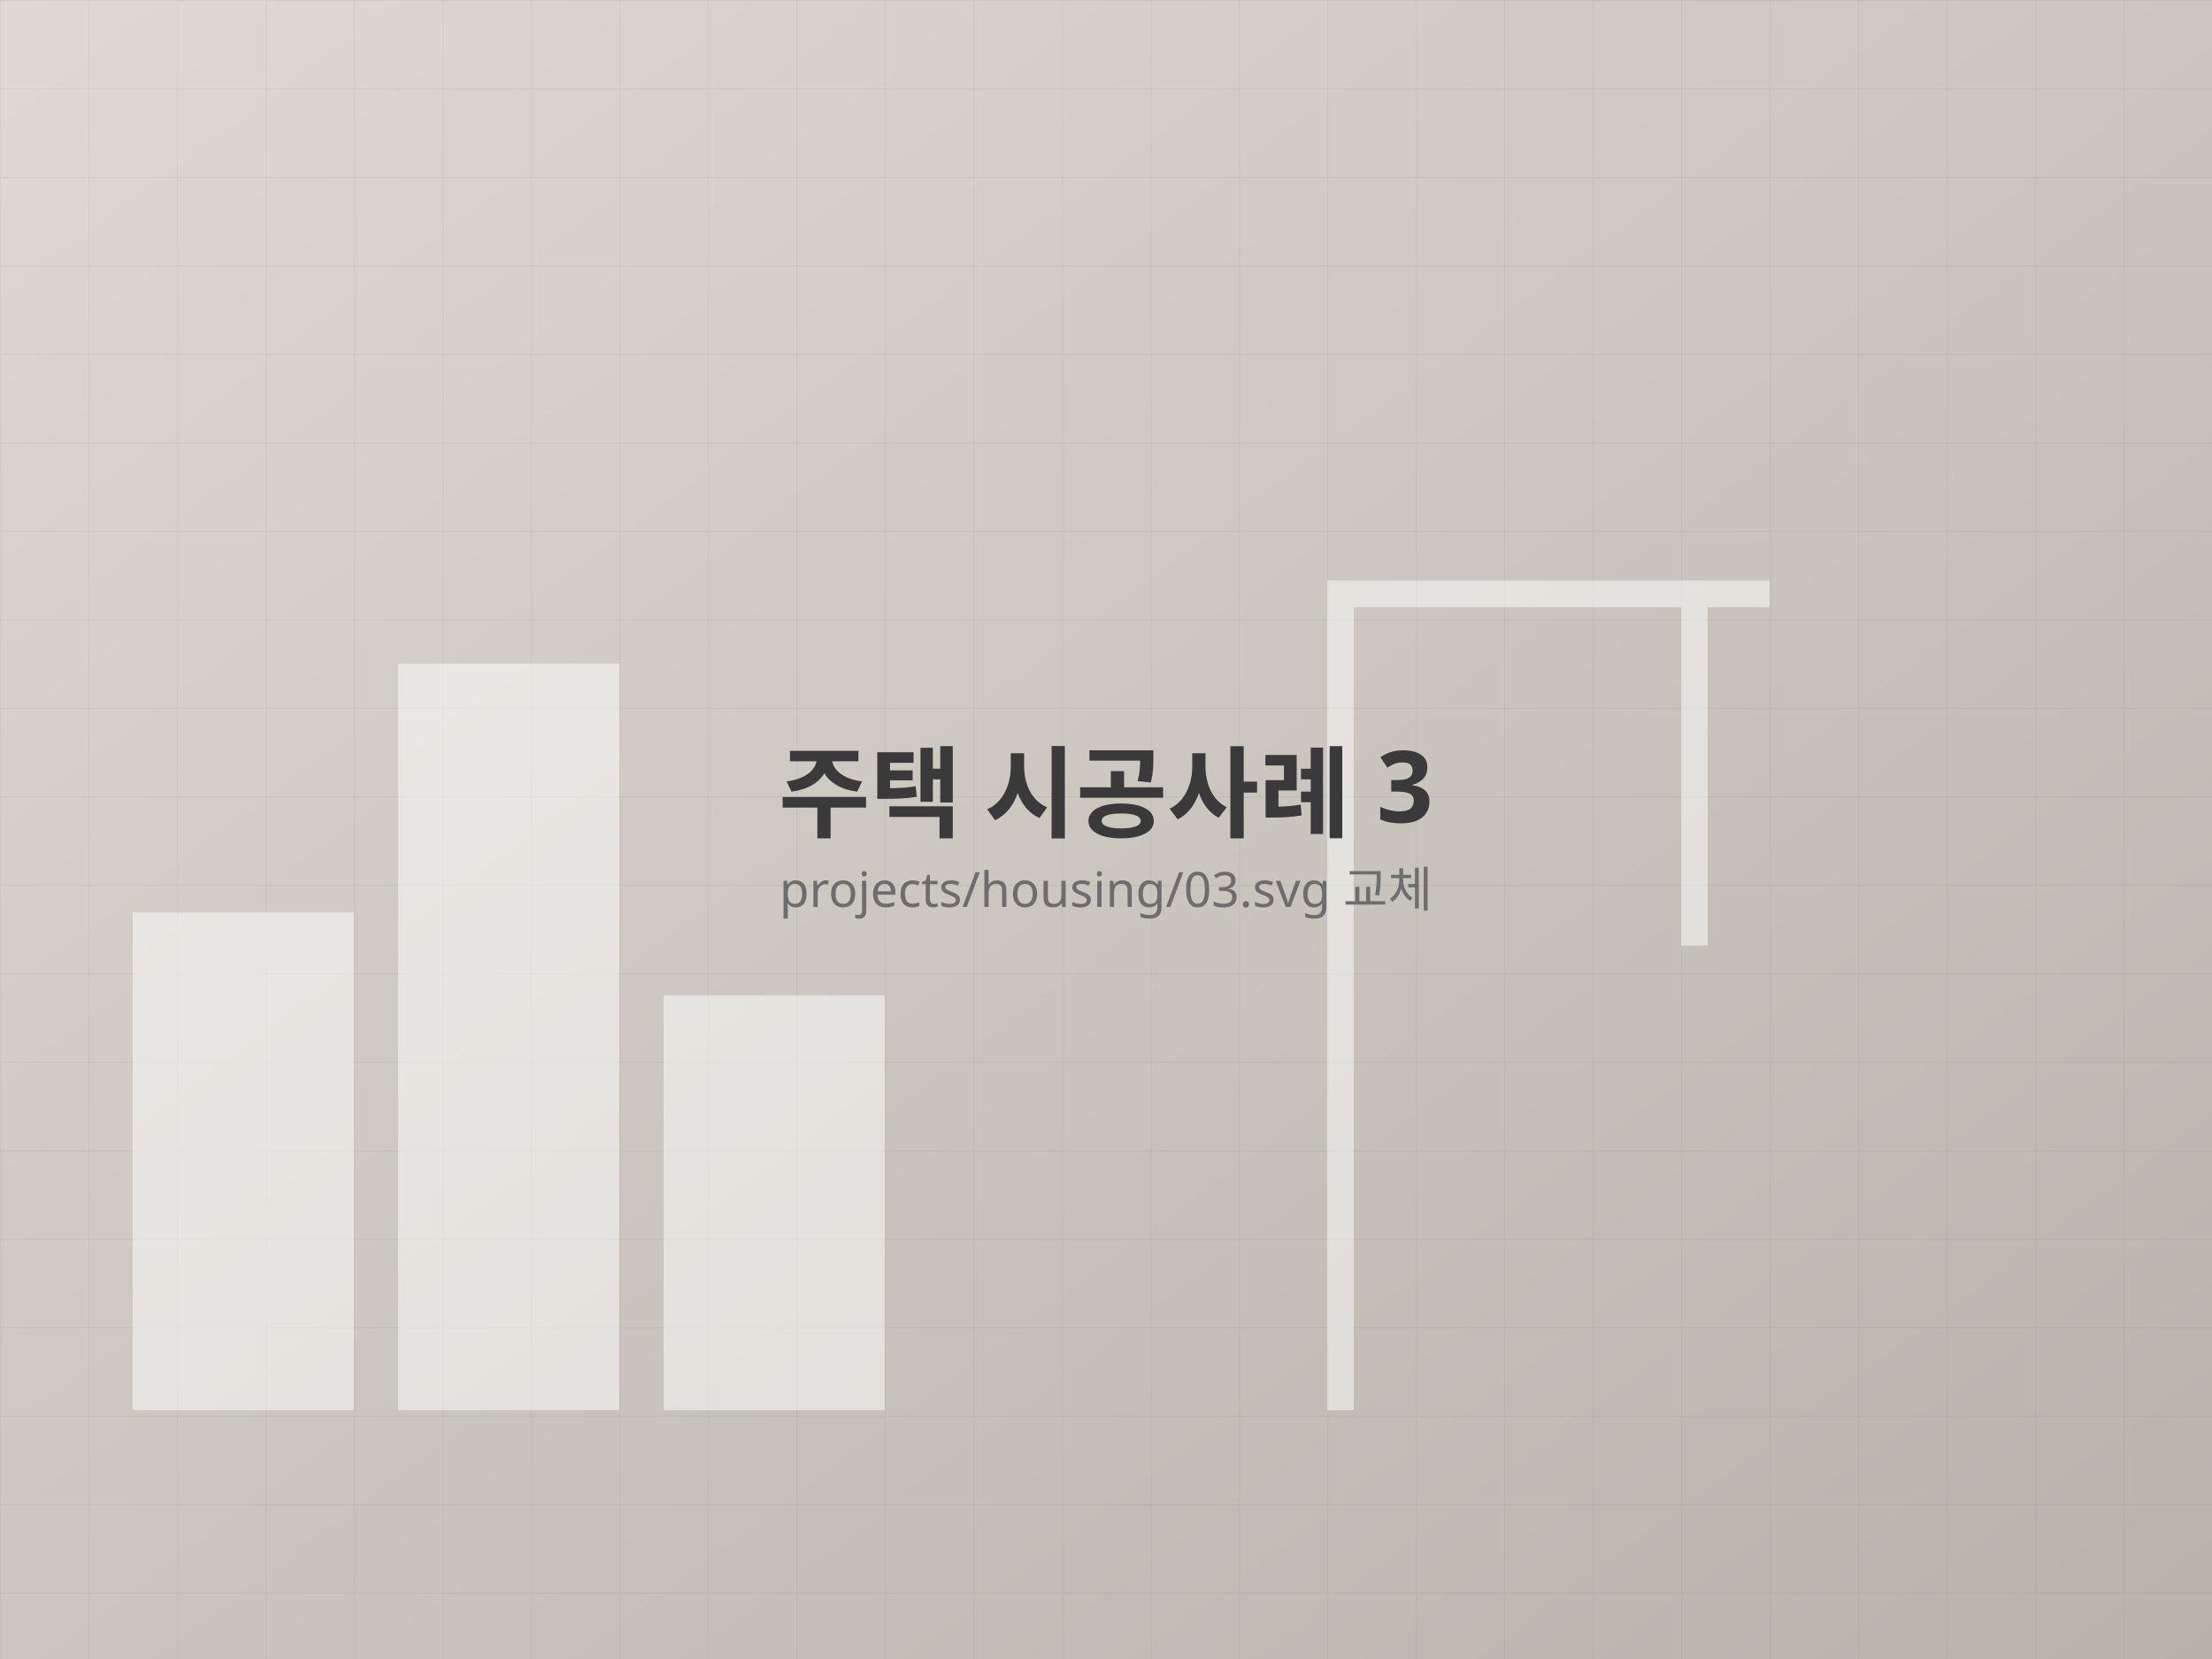
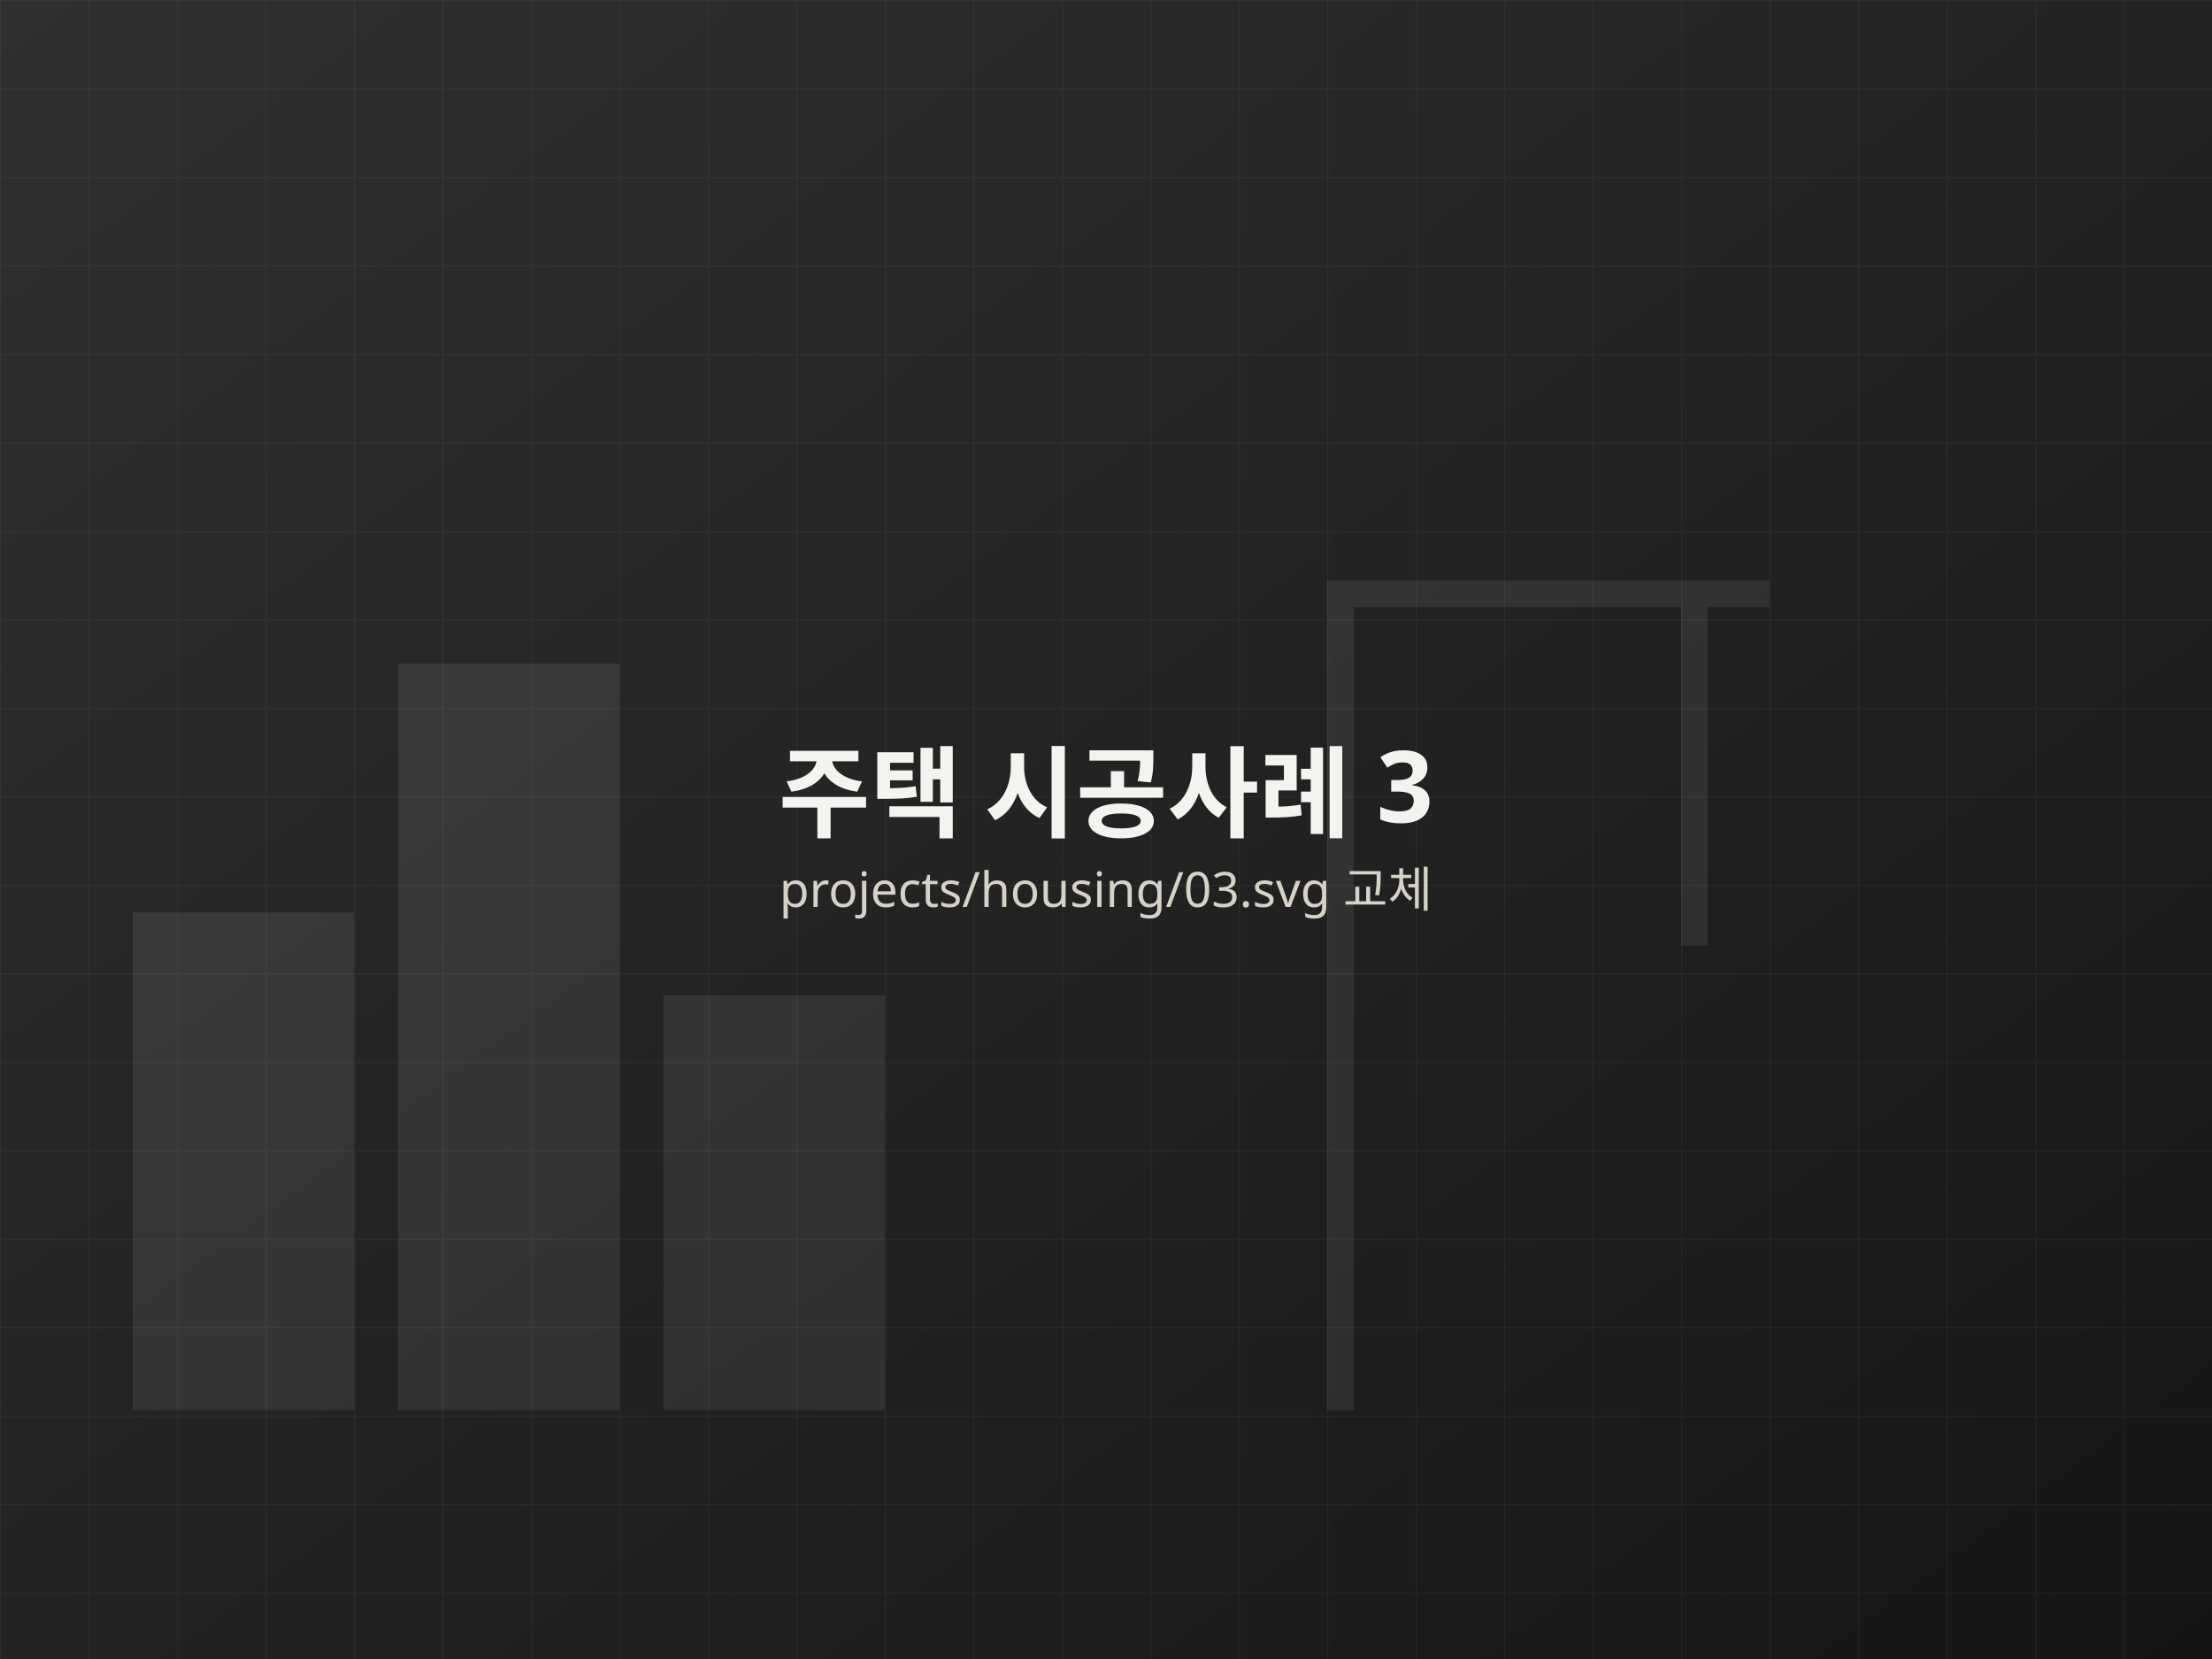
<svg xmlns="http://www.w3.org/2000/svg" width="1000" height="750" viewBox="0 0 1000 750">
  <defs>
    <linearGradient id="g" x1="0" y1="0" x2="1" y2="1">
-       <stop offset="0%" stop-color="#dedad3" />
-       <stop offset="100%" stop-color="#b8b3a9" />
+       <stop offset="0%" stop-color="#303030" />
+       <stop offset="100%" stop-color="#151515" />
    </linearGradient>
    <pattern id="grid" width="40" height="40" patternUnits="userSpaceOnUse">
-       <path d="M40 0H0V40" fill="none" stroke="#000000" stroke-opacity="0.045" stroke-width="1" />
+       <path d="M40 0H0V40" fill="none" stroke="#ffffff" stroke-opacity="0.045" stroke-width="1" />
    </pattern>
  </defs>
  <rect width="1000" height="750" fill="url(#g)" />
  <rect width="1000" height="750" fill="url(#grid)" />
-   <g opacity="0.5" fill="#ffffff">
+   <g opacity="0.08" fill="#ffffff">
    <rect x="6%" y="55%" width="10%" height="30%" />
    <rect x="18%" y="40%" width="10%" height="45%" />
    <rect x="30%" y="60%" width="10%" height="25%" />
    <rect x="60%" y="35%" width="1.2%" height="50%" />
    <rect x="60%" y="35%" width="20%" height="1.6%" />
    <rect x="76%" y="35%" width="1.2%" height="22%" />
  </g>
  <g font-family="'Pretendard Variable', 'Apple SD Gothic Neo', sans-serif" text-anchor="middle">
-     <text x="50%" y="50%" font-size="45" font-weight="700" fill="#3A3A3A">주택 시공사례 3</text>
-     <text x="50%" y="410" font-size="22" fill="#6D6D6D">projects/housing/03.svg 교체</text>
+     <text x="50%" y="50%" font-size="45" font-weight="700" fill="#F5F3EF">주택 시공사례 3</text>
+     <text x="50%" y="410" font-size="22" fill="#D7D2C8">projects/housing/03.svg 교체</text>
  </g>
</svg>
